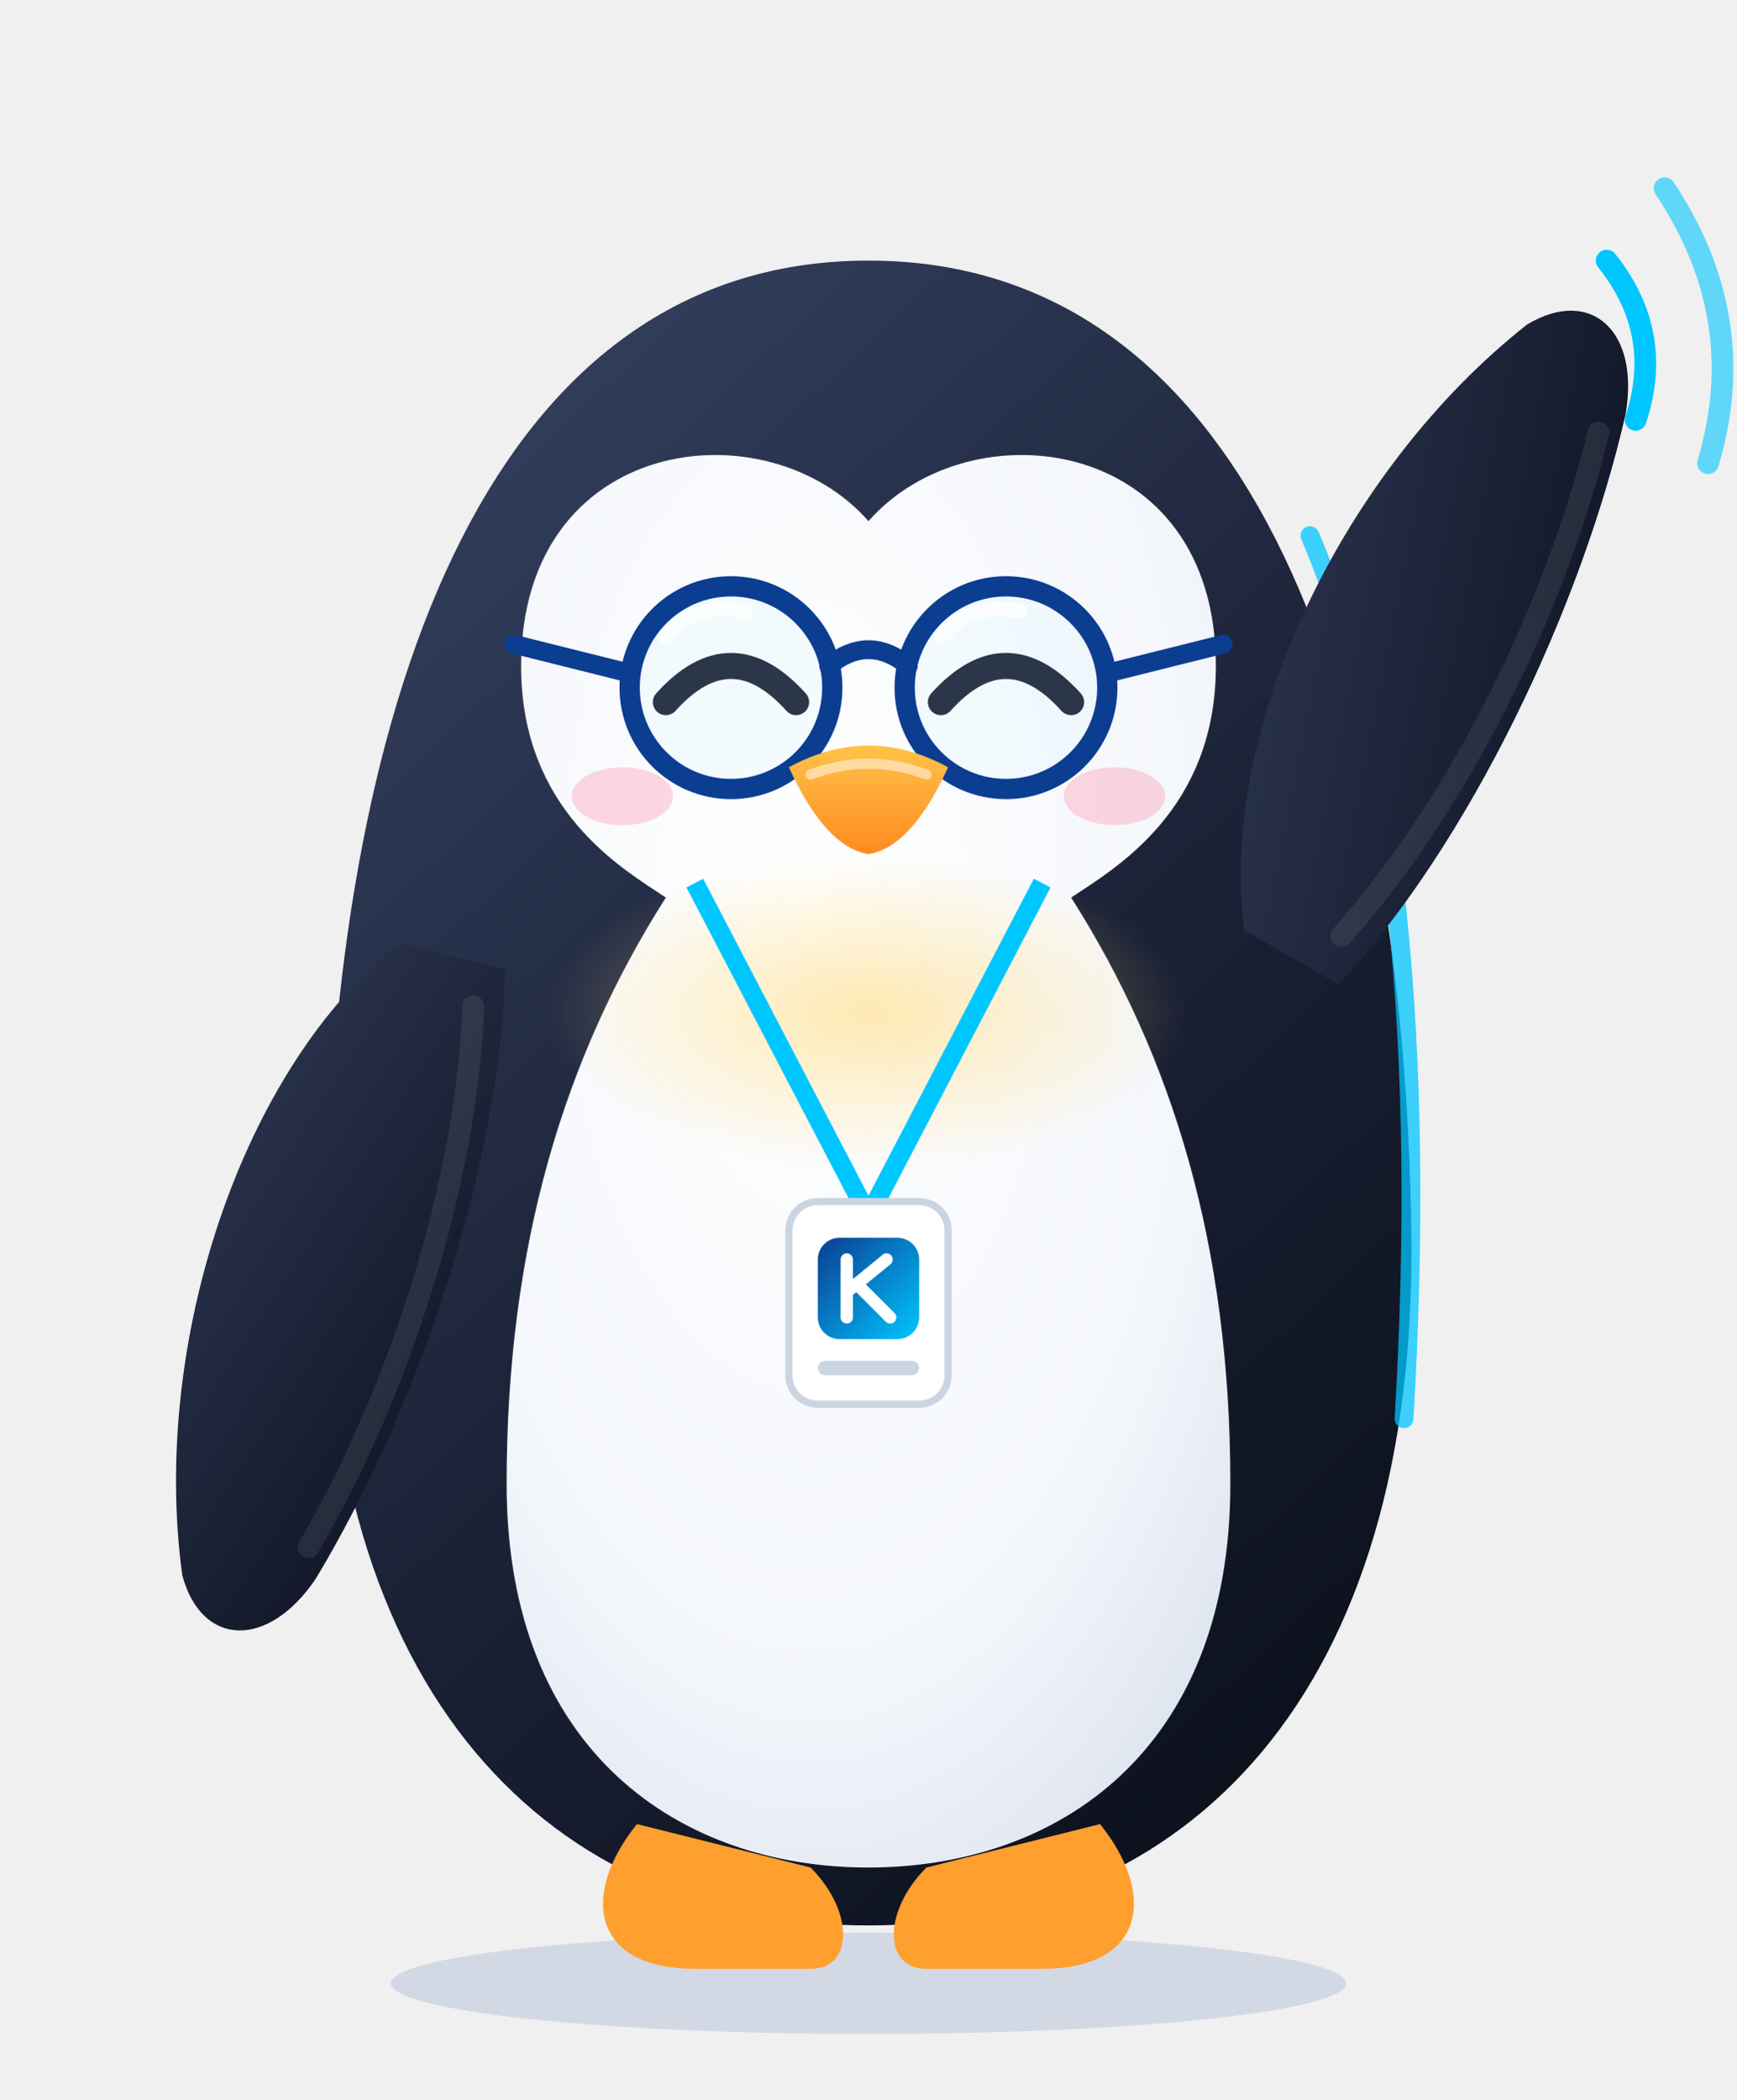
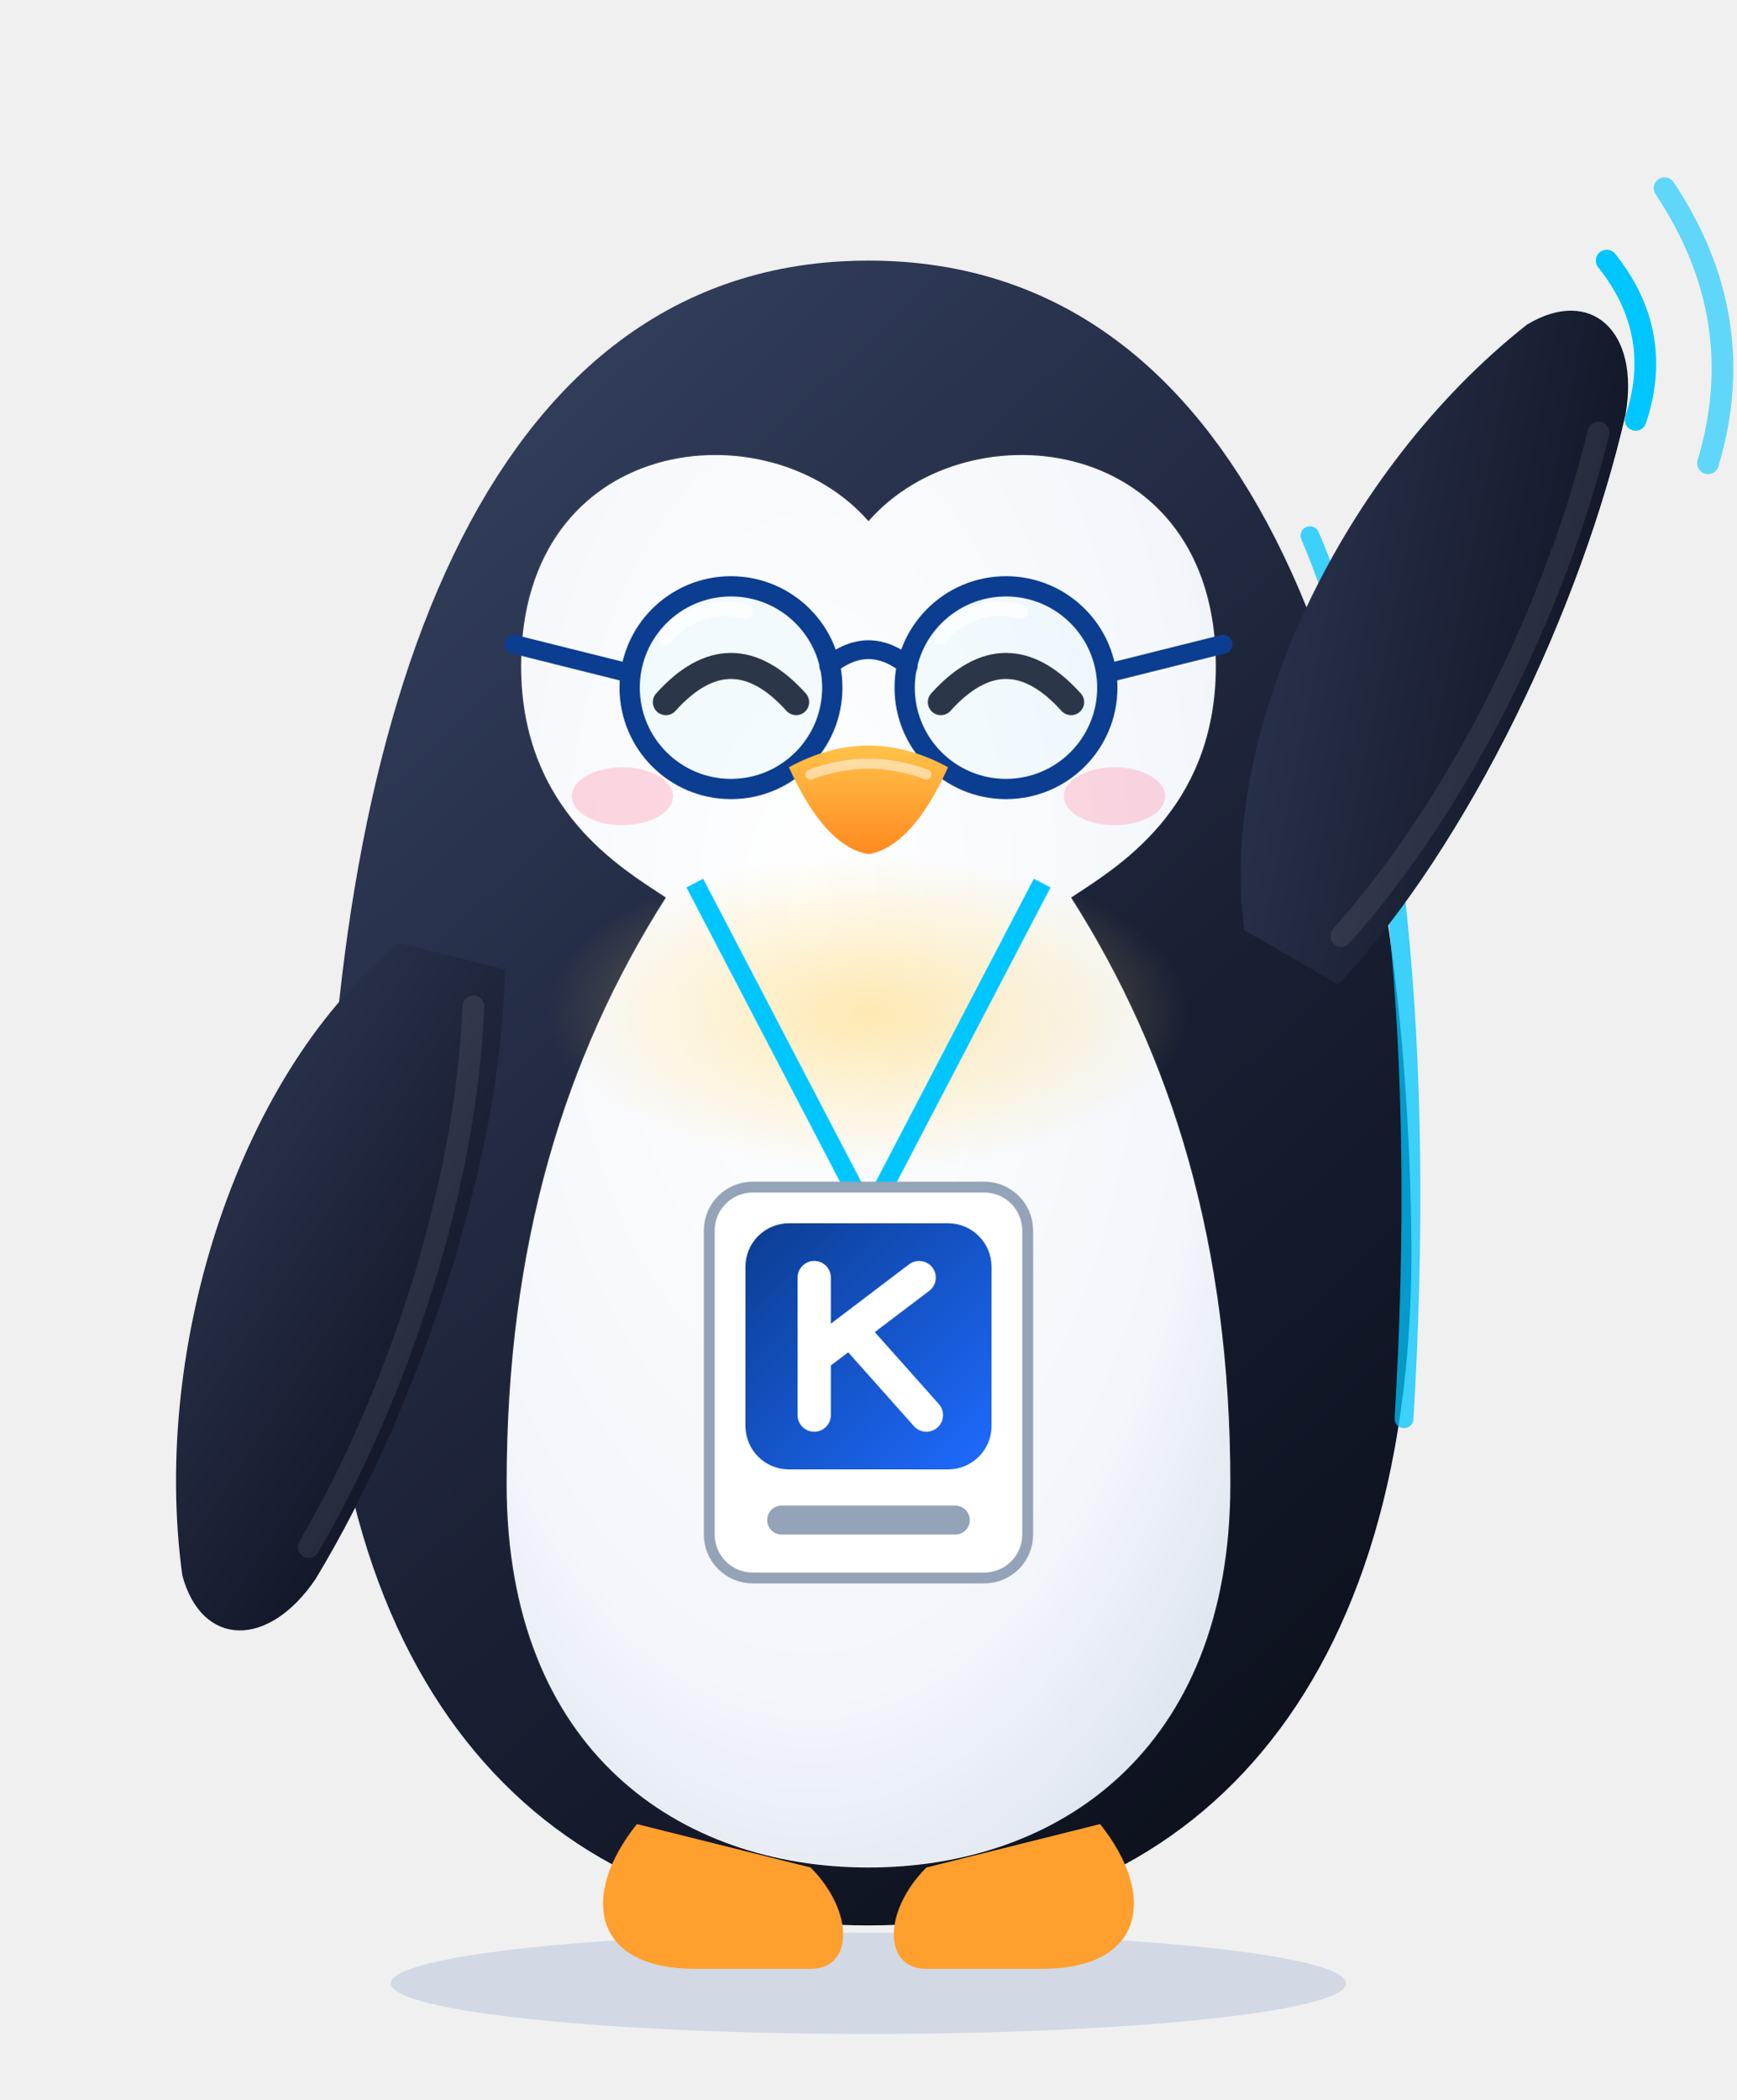
<svg xmlns="http://www.w3.org/2000/svg" viewBox="0 0 240 290" role="img" aria-label="Krewoxa penguin mascot — waving">
  <defs>
    <linearGradient id="kp-body" x1="0.2" y1="0" x2="0.8" y2="1">
      <stop offset="0" stop-color="#34405F" />
      <stop offset="0.55" stop-color="#1A2135" />
      <stop offset="1" stop-color="#0C101C" />
    </linearGradient>
    <linearGradient id="kp-fl" x1="0" y1="0" x2="1" y2="1">
      <stop offset="0" stop-color="#2C3651" />
      <stop offset="1" stop-color="#0E1322" />
    </linearGradient>
    <radialGradient id="kp-belly" cx="0.42" cy="0.32" r="0.8">
      <stop offset="0" stop-color="#FFFFFF" />
      <stop offset="0.7" stop-color="#F3F6FB" />
      <stop offset="1" stop-color="#DCE3EE" />
    </radialGradient>
    <linearGradient id="kp-beak" x1="0" y1="0" x2="0" y2="1">
      <stop offset="0" stop-color="#FFC24A" />
      <stop offset="1" stop-color="#FF8A1F" />
    </linearGradient>
    <radialGradient id="kp-chest" cx="0.5" cy="0.5" r="0.5">
      <stop offset="0" stop-color="#FFD873" stop-opacity="0.55" />
      <stop offset="1" stop-color="#FFD873" stop-opacity="0" />
    </radialGradient>
    <linearGradient id="kp-brand" x1="0" y1="0" x2="1" y2="1">
      <stop offset="0" stop-color="#0B3D91" />
-       <stop offset="1" stop-color="#00C6FF" />
+       <stop offset="1" stop-color="#1E6BFF" />
    </linearGradient>
  </defs>
  <ellipse cx="120" cy="274" rx="66" ry="7" fill="#0B3D91" opacity=".13" />
  <path d="M120 36 C174 36 194 100 195 170 C196 234 164 266 120 266 C76 266 44 234 45 170 C46 100 66 36 120 36 Z" fill="url(#kp-body)" />
  <path d="M120 72 C106 56 72 60 72 92 C72 112 86 120 92 124 C78 146 70 172 70 205 C70 242 94 258 120 258 C146 258 170 242 170 205 C170 172 162 146 148 124 C154 120 168 112 168 92 C168 60 134 56 120 72 Z" fill="url(#kp-belly)" />
  <ellipse cx="120" cy="140" rx="44" ry="22" fill="url(#kp-chest)" />
  <path d="M181 74 C193 102 197 146 194 196" fill="none" stroke="#00C6FF" stroke-width="2.6" stroke-linecap="round" opacity=".75" />
  <path d="M88 252 C80 262 82 272 96 272 L112 272 C118 272 118 264 112 258 Z" fill="#FF9F2E" />
  <path d="M152 252 C160 262 158 272 144 272 L128 272 C122 272 122 264 128 258 Z" fill="#FF9F2E" />
  <path d="M96 122 L120 168 L144 122" fill="none" stroke="#00C6FF" stroke-width="2.6" stroke-linejoin="round" />
-   <rect x="109" y="166" width="22" height="28" rx="4" fill="#fff" stroke="#CBD5E1" />
-   <rect x="113" y="171" width="14" height="14" rx="3" fill="url(#kp-brand)" />
-   <path d="M117 174 V182 M117 178.5 L122.5 174 M118.5 177.5 L123 182" fill="none" stroke="#fff" stroke-width="1.7" stroke-linecap="round" />
-   <rect x="113" y="188" width="14" height="2" rx="1" fill="#CBD5E1" />
+   <rect x="98" y="164" width="44" height="54" rx="6" fill="#fff" stroke="#94A3B8" stroke-width="1.5" />
+   <rect x="103" y="169" width="34" height="34" rx="6" fill="url(#kp-brand)" />
+   <path d="M112.5 176.5 V195.5 M112.5 187.5 L127 176.5 M117.5 183.7 L128 195.5" fill="none" stroke="#fff" stroke-width="4.6" stroke-linecap="round" stroke-linejoin="round" />
+   <rect x="106" y="208" width="28" height="4" rx="2" fill="#94A3B8" />
  <path d="M92 97 Q101 87 110 97" fill="none" stroke="#141A2B" stroke-width="3.6" stroke-linecap="round" />
  <path d="M130 97 Q139 87 148 97" fill="none" stroke="#141A2B" stroke-width="3.6" stroke-linecap="round" />
  <path d="M87 93 L71 89" stroke="#0B3D91" stroke-width="2.6" stroke-linecap="round" />
  <path d="M153 93 L169 89" stroke="#0B3D91" stroke-width="2.6" stroke-linecap="round" />
  <path d="M114.5 92 Q120 87.5 125.5 92" fill="none" stroke="#0B3D91" stroke-width="2.6" stroke-linecap="round" />
  <circle cx="101" cy="95" r="14" fill="#BFEFFF" fill-opacity=".14" stroke="#0B3D91" stroke-width="2.8" />
  <path d="M92 88 A10.5 10.5 0 0 1 103 84.5" fill="none" stroke="#fff" stroke-opacity=".75" stroke-width="2" stroke-linecap="round" />
  <circle cx="139" cy="95" r="14" fill="#BFEFFF" fill-opacity=".14" stroke="#0B3D91" stroke-width="2.8" />
  <path d="M130 88 A10.5 10.5 0 0 1 141 84.5" fill="none" stroke="#fff" stroke-opacity=".75" stroke-width="2" stroke-linecap="round" />
  <ellipse cx="86" cy="110" rx="7" ry="4" fill="#FF8FA8" opacity=".35" />
  <ellipse cx="154" cy="110" rx="7" ry="4" fill="#FF8FA8" opacity=".35" />
  <path d="M109 106 Q120 100 131 106 Q126 117 120 118 Q114 117 109 106 Z" fill="url(#kp-beak)" />
  <path d="M112 107 Q120 104 128 107" fill="none" stroke="#fff" stroke-opacity=".5" stroke-width="1.4" stroke-linecap="round" />
  <g transform="translate(62 132) rotate(14) scale(1 1.0)">
    <path d="M-7 0 C-24 22,-27 62,-15 92 C-10 101,-1 99,3 88 C11 62,14 26,8 0 Z" fill="url(#kp-fl)" />
    <path d="M5 6 C10 30,8 60,1 84" fill="none" stroke="#fff" stroke-opacity=".08" stroke-width="3" stroke-linecap="round" />
  </g>
  <g transform="translate(178 132) rotate(-150) scale(-1,1) scale(1 1.0)">
    <path d="M-7 0 C-24 22,-27 62,-15 92 C-10 101,-1 99,3 88 C11 62,14 26,8 0 Z" fill="url(#kp-fl)" />
    <path d="M5 6 C10 30,8 60,1 84" fill="none" stroke="#fff" stroke-opacity=".08" stroke-width="3" stroke-linecap="round" />
  </g>
  <path d="M222 36 Q230 46 226 58" fill="none" stroke="#00C6FF" stroke-width="3" stroke-linecap="round" />
  <path d="M230 26 Q242 44 236 64" fill="none" stroke="#00C6FF" stroke-width="3" stroke-linecap="round" opacity=".6" />
</svg>
